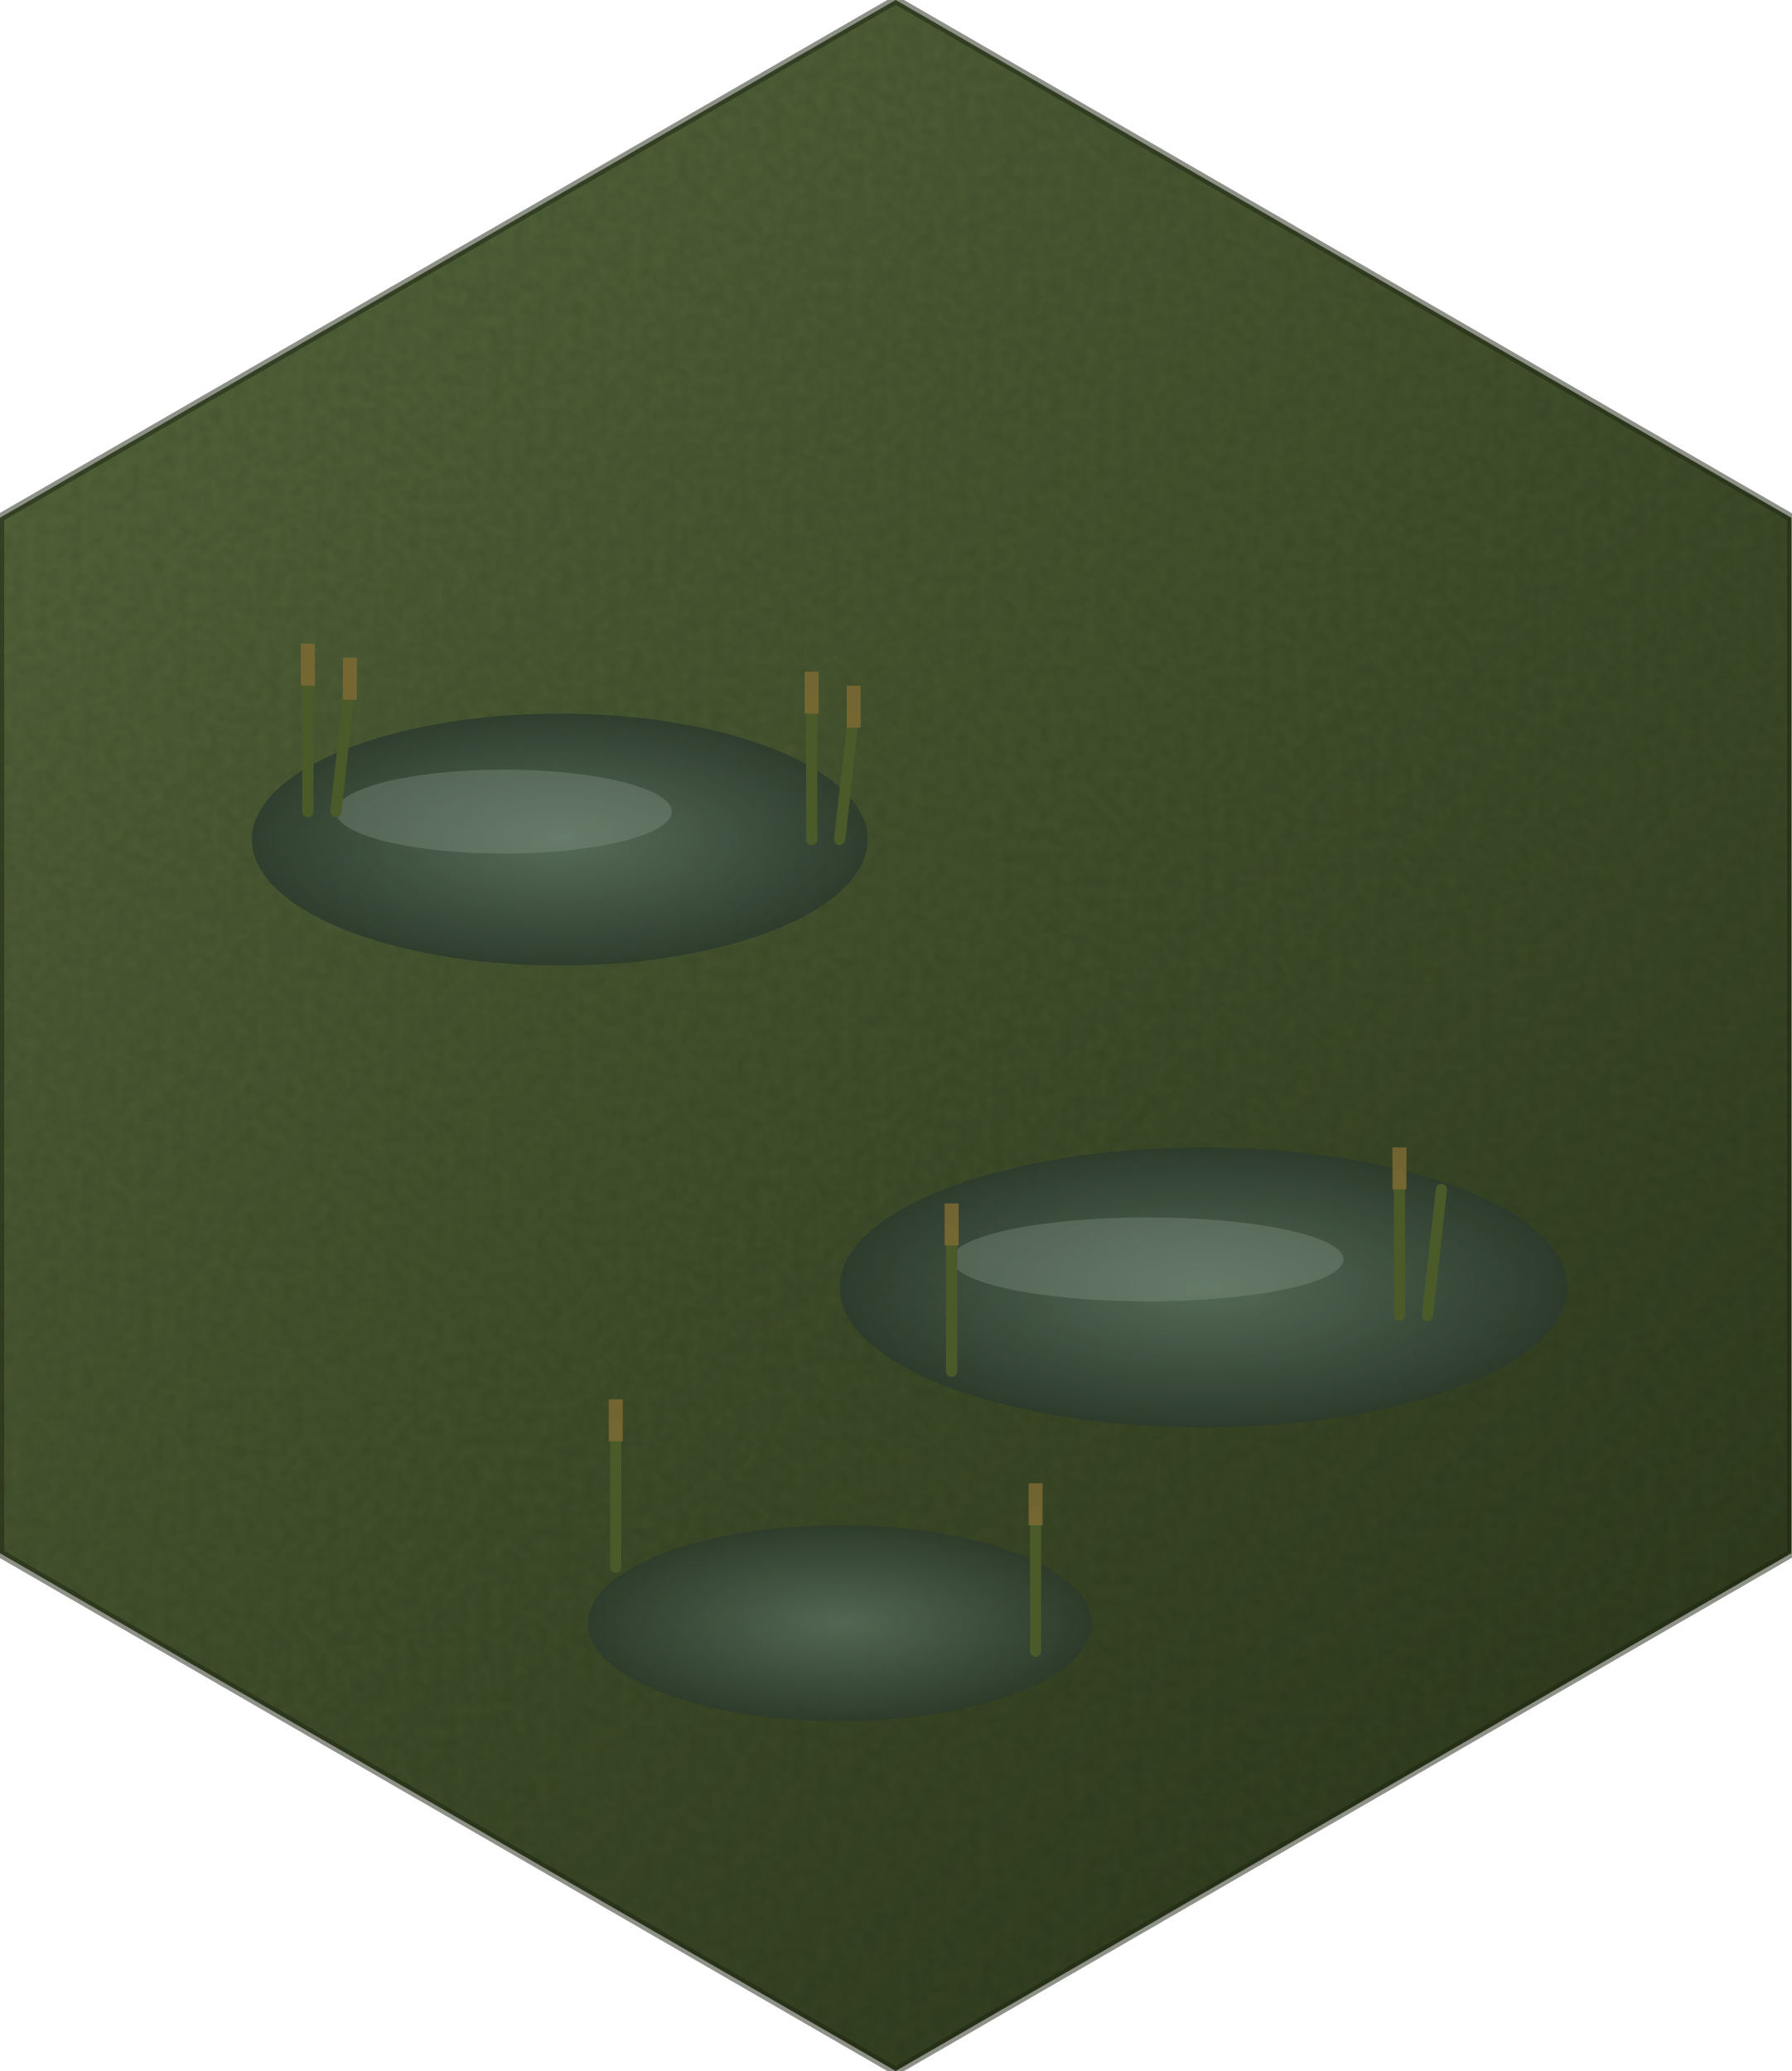
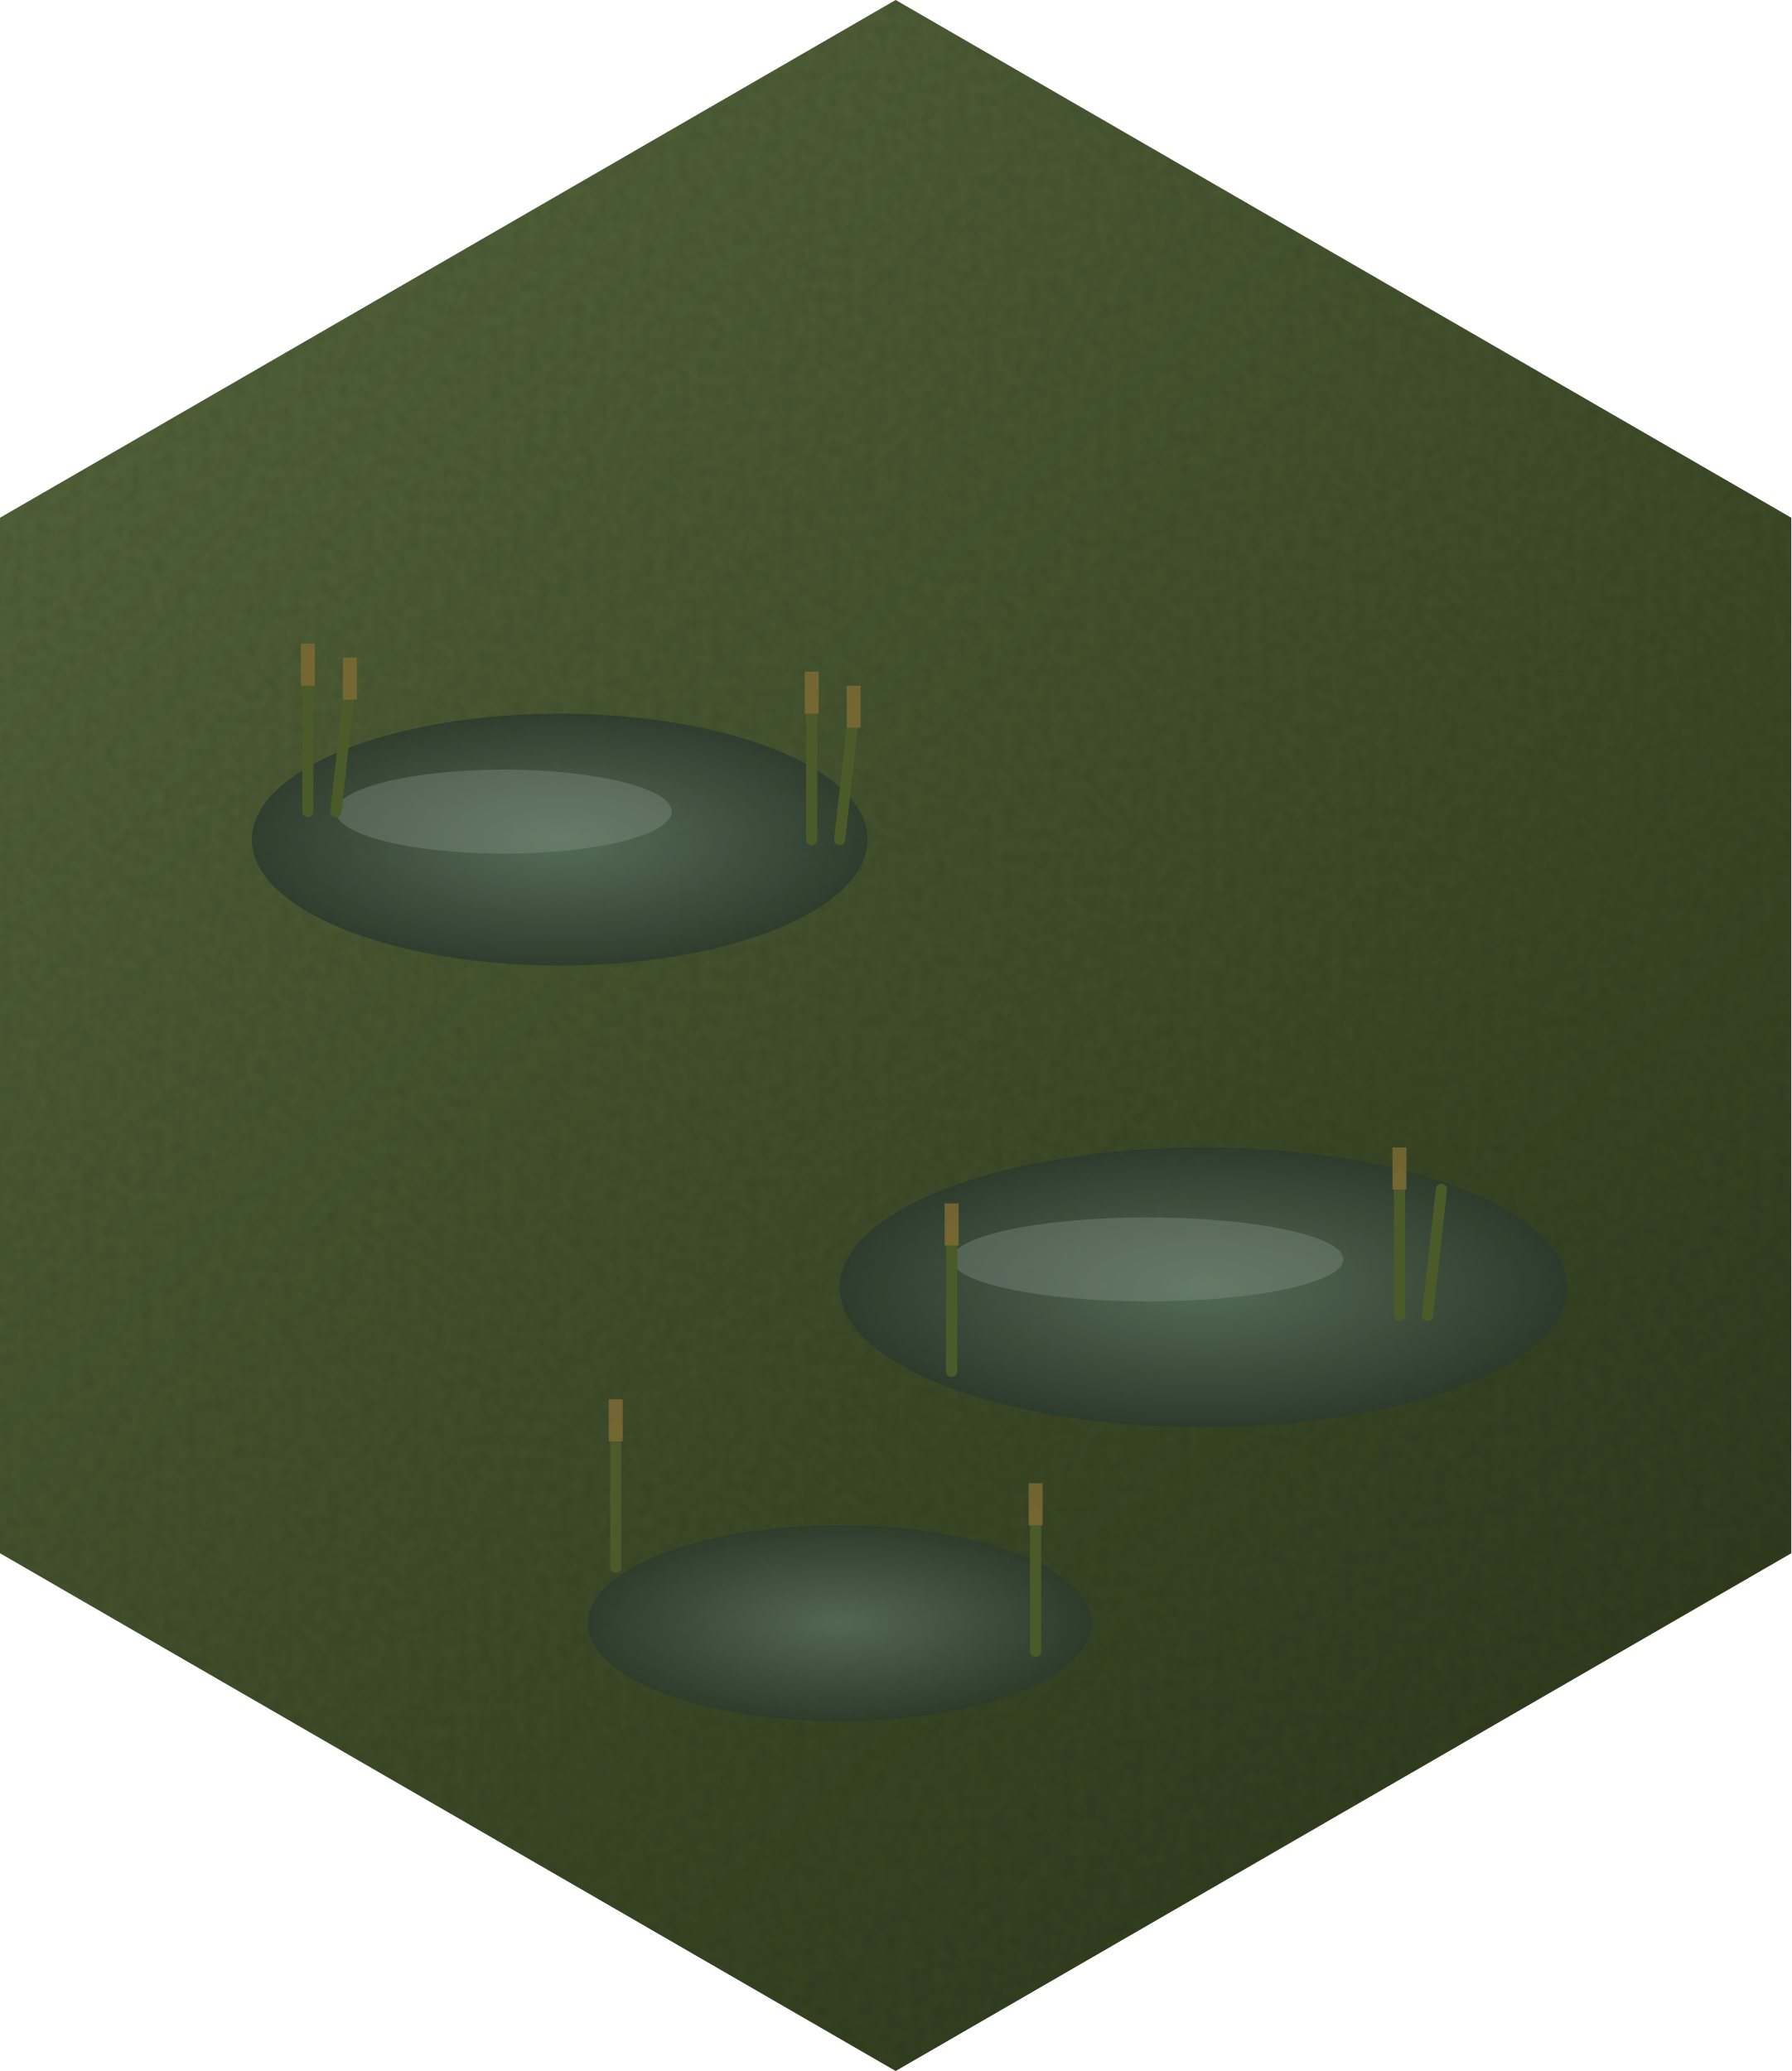
<svg xmlns="http://www.w3.org/2000/svg" viewBox="0 0 128 148" preserveAspectRatio="xMidYMid meet">
  <defs>
    <clipPath id="hex">
      <polygon points="64,0 128,37 128,111 64,148 0,111 0,37" />
    </clipPath>
    <linearGradient id="lg-base" x1="0" y1="0" x2="0.8" y2="1">
      <stop offset="0" stop-color="#586a3e" />
      <stop offset="1" stop-color="#2e3a1c" />
    </linearGradient>
    <radialGradient id="lg-pool" cx="0.5" cy="0.5" r="0.5">
      <stop offset="0" stop-color="#5a7060" />
      <stop offset="1" stop-color="#2c3a2e" />
    </radialGradient>
    <filter id="nz" x="0" y="0" width="1" height="1">
      <feTurbulence type="fractalNoise" baseFrequency="1.2" numOctaves="2" seed="23" />
      <feColorMatrix values="0 0 0 0 0  0 0 0 0 0  0 0 0 0 0  0 0 0 0.25 0" />
      <feComposite in2="SourceGraphic" operator="in" />
    </filter>
  </defs>
  <g clip-path="url(#hex)">
    <rect x="0" y="0" width="128" height="148" fill="url(#lg-base)" />
    <rect x="0" y="0" width="128" height="148" fill="#1c2410" filter="url(#nz)" opacity="0.5" />
    <ellipse cx="40" cy="60" rx="22" ry="9" fill="url(#lg-pool)" opacity="0.85" />
    <ellipse cx="86" cy="92" rx="26" ry="10" fill="url(#lg-pool)" opacity="0.85" />
    <ellipse cx="60" cy="116" rx="18" ry="7" fill="url(#lg-pool)" opacity="0.78" />
    <ellipse cx="36" cy="58" rx="12" ry="3" fill="#86998a" opacity="0.35" />
    <ellipse cx="82" cy="90" rx="14" ry="3" fill="#86998a" opacity="0.35" />
    <g stroke="#4a5a28" stroke-width="0.8" stroke-linecap="round">
      <line x1="22" y1="58" x2="22" y2="48" />
      <line x1="24" y1="58" x2="25" y2="49" />
      <line x1="58" y1="60" x2="58" y2="50" />
      <line x1="60" y1="60" x2="61" y2="51" />
      <line x1="68" y1="98" x2="68" y2="88" />
      <line x1="100" y1="94" x2="100" y2="84" />
      <line x1="102" y1="94" x2="103" y2="85" />
      <line x1="44" y1="112" x2="44" y2="102" />
      <line x1="74" y1="118" x2="74" y2="108" />
    </g>
    <g fill="#7c6a32" opacity="0.85">
      <rect x="21.5" y="46" width="1" height="3" />
      <rect x="24.5" y="47" width="1" height="3" />
      <rect x="57.5" y="48" width="1" height="3" />
      <rect x="60.5" y="49" width="1" height="3" />
      <rect x="67.5" y="86" width="1" height="3" />
      <rect x="99.5" y="82" width="1" height="3" />
      <rect x="43.5" y="100" width="1" height="3" />
      <rect x="73.5" y="106" width="1" height="3" />
    </g>
  </g>
-   <polygon points="64,0 128,37 128,111 64,148 0,111 0,37" fill="none" stroke="#1c2410" stroke-width="0.6" opacity="0.5" />
</svg>
